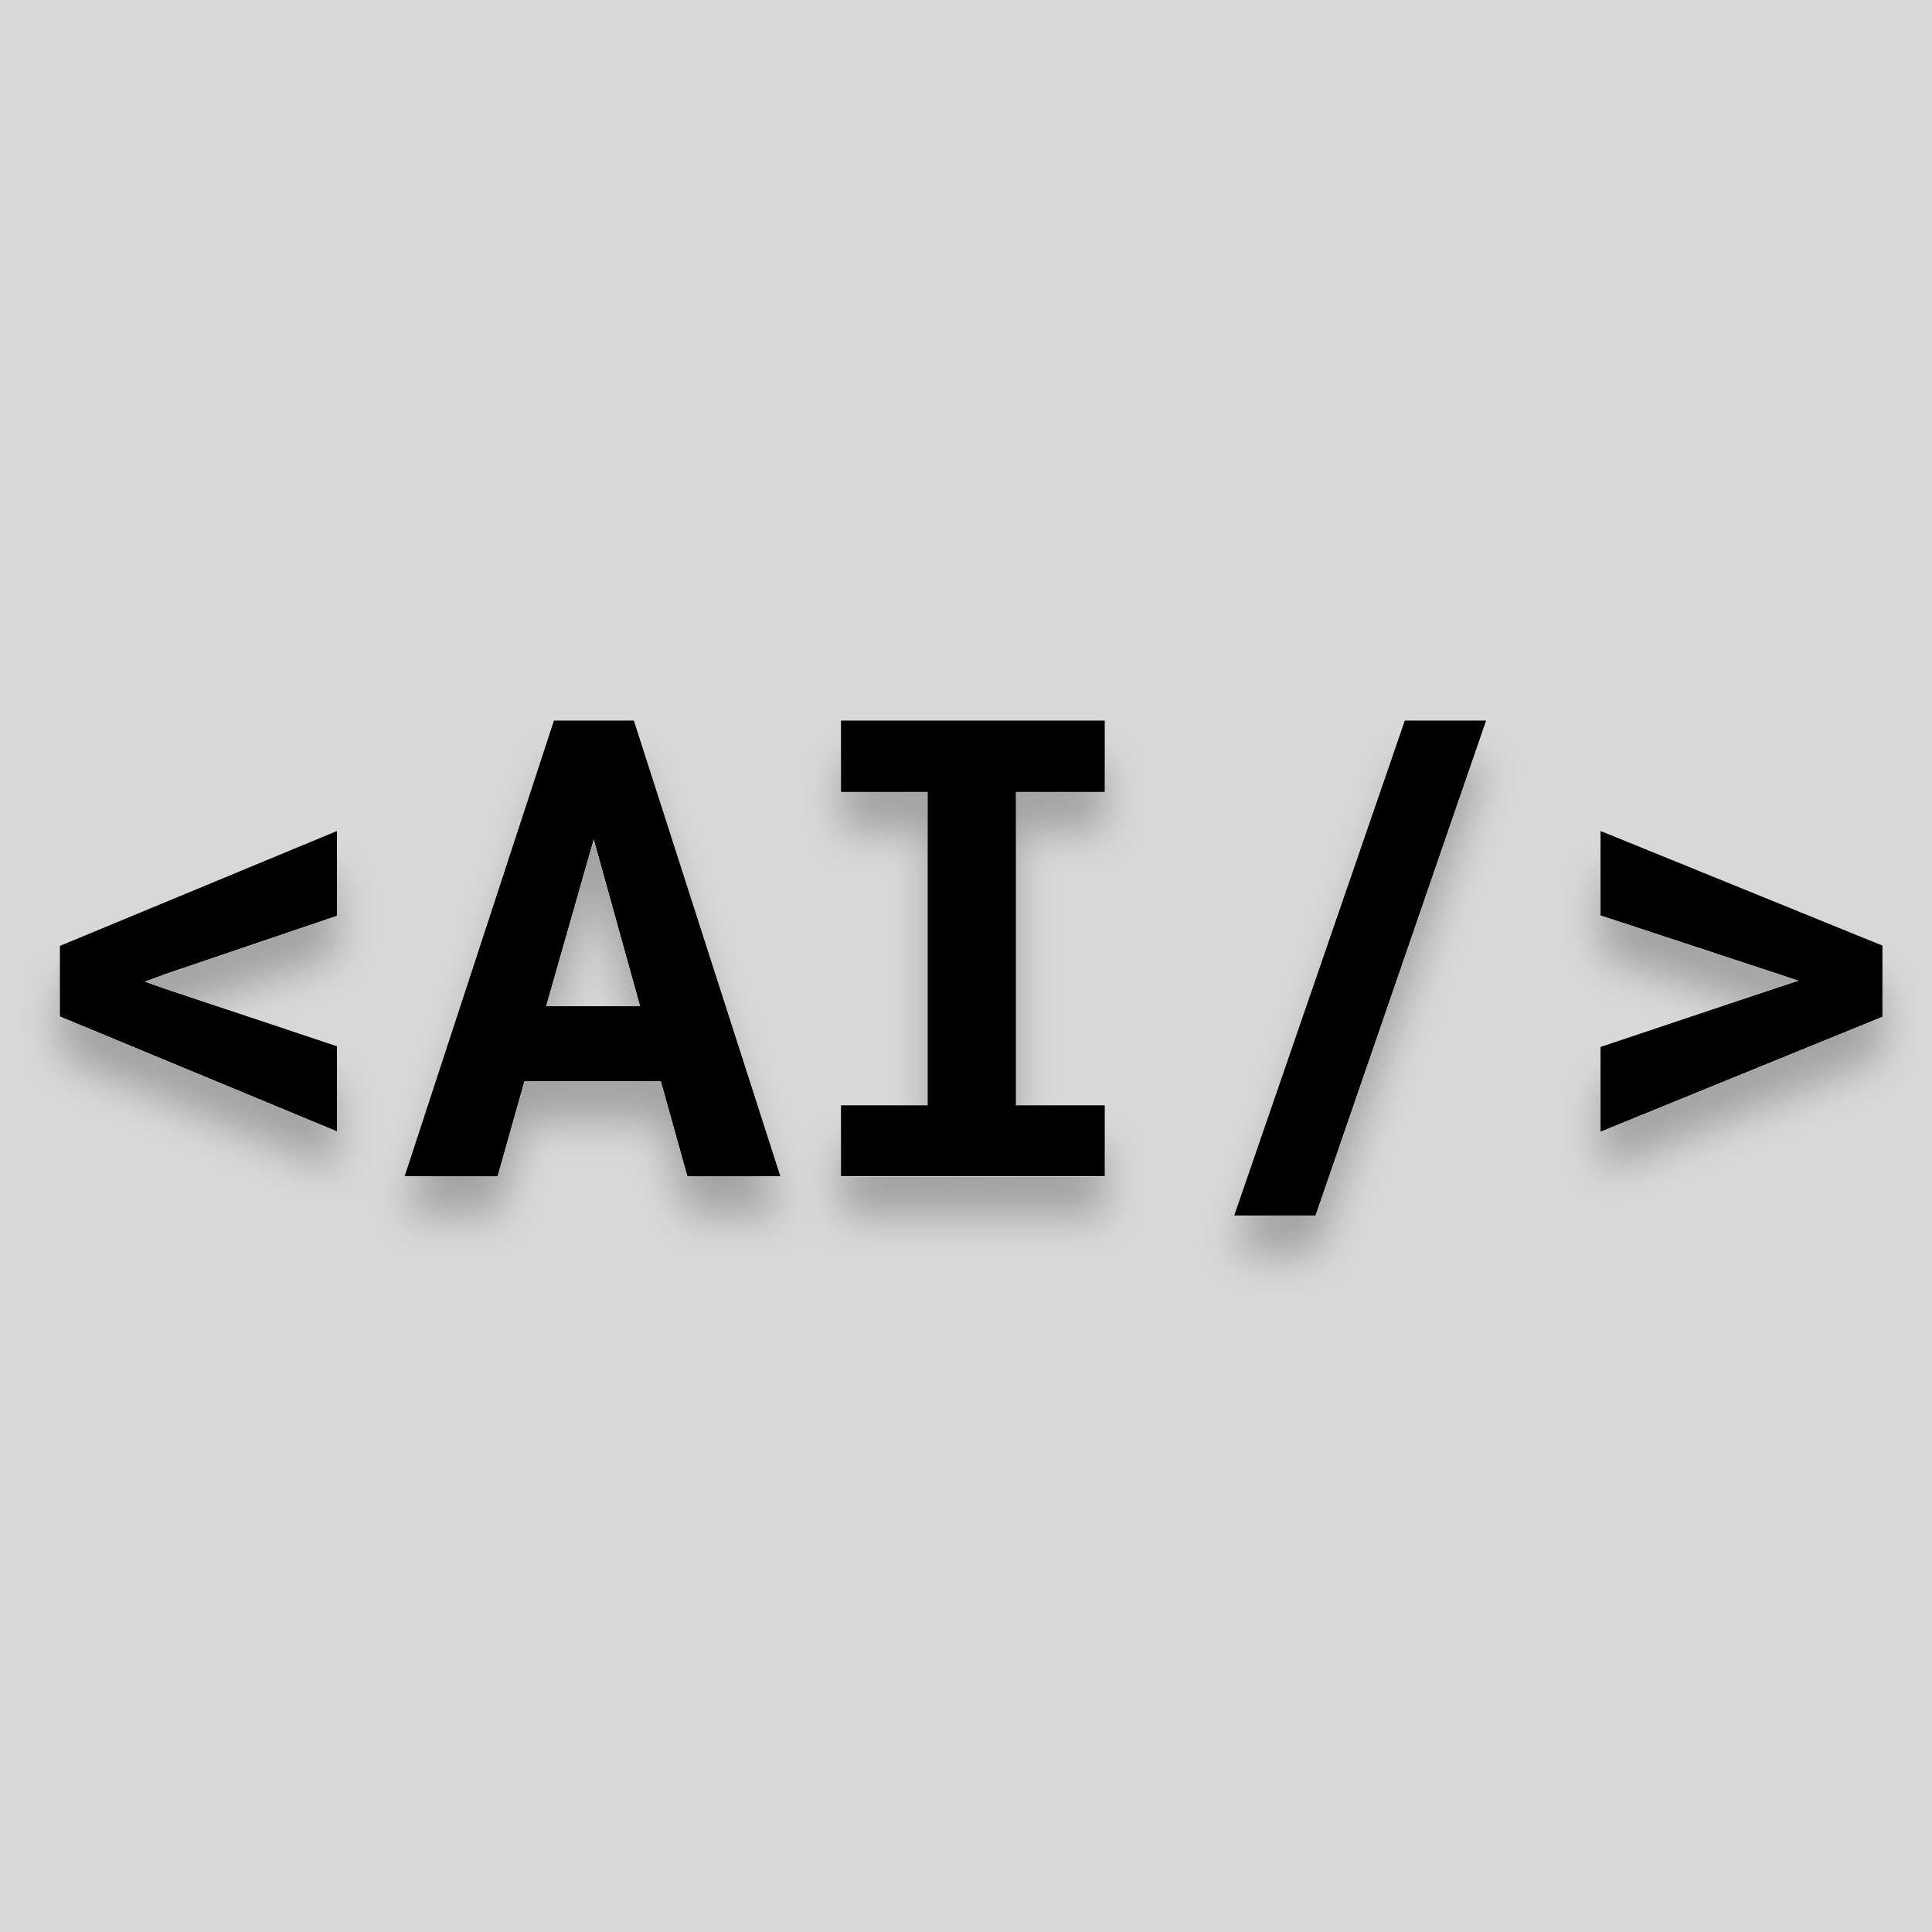
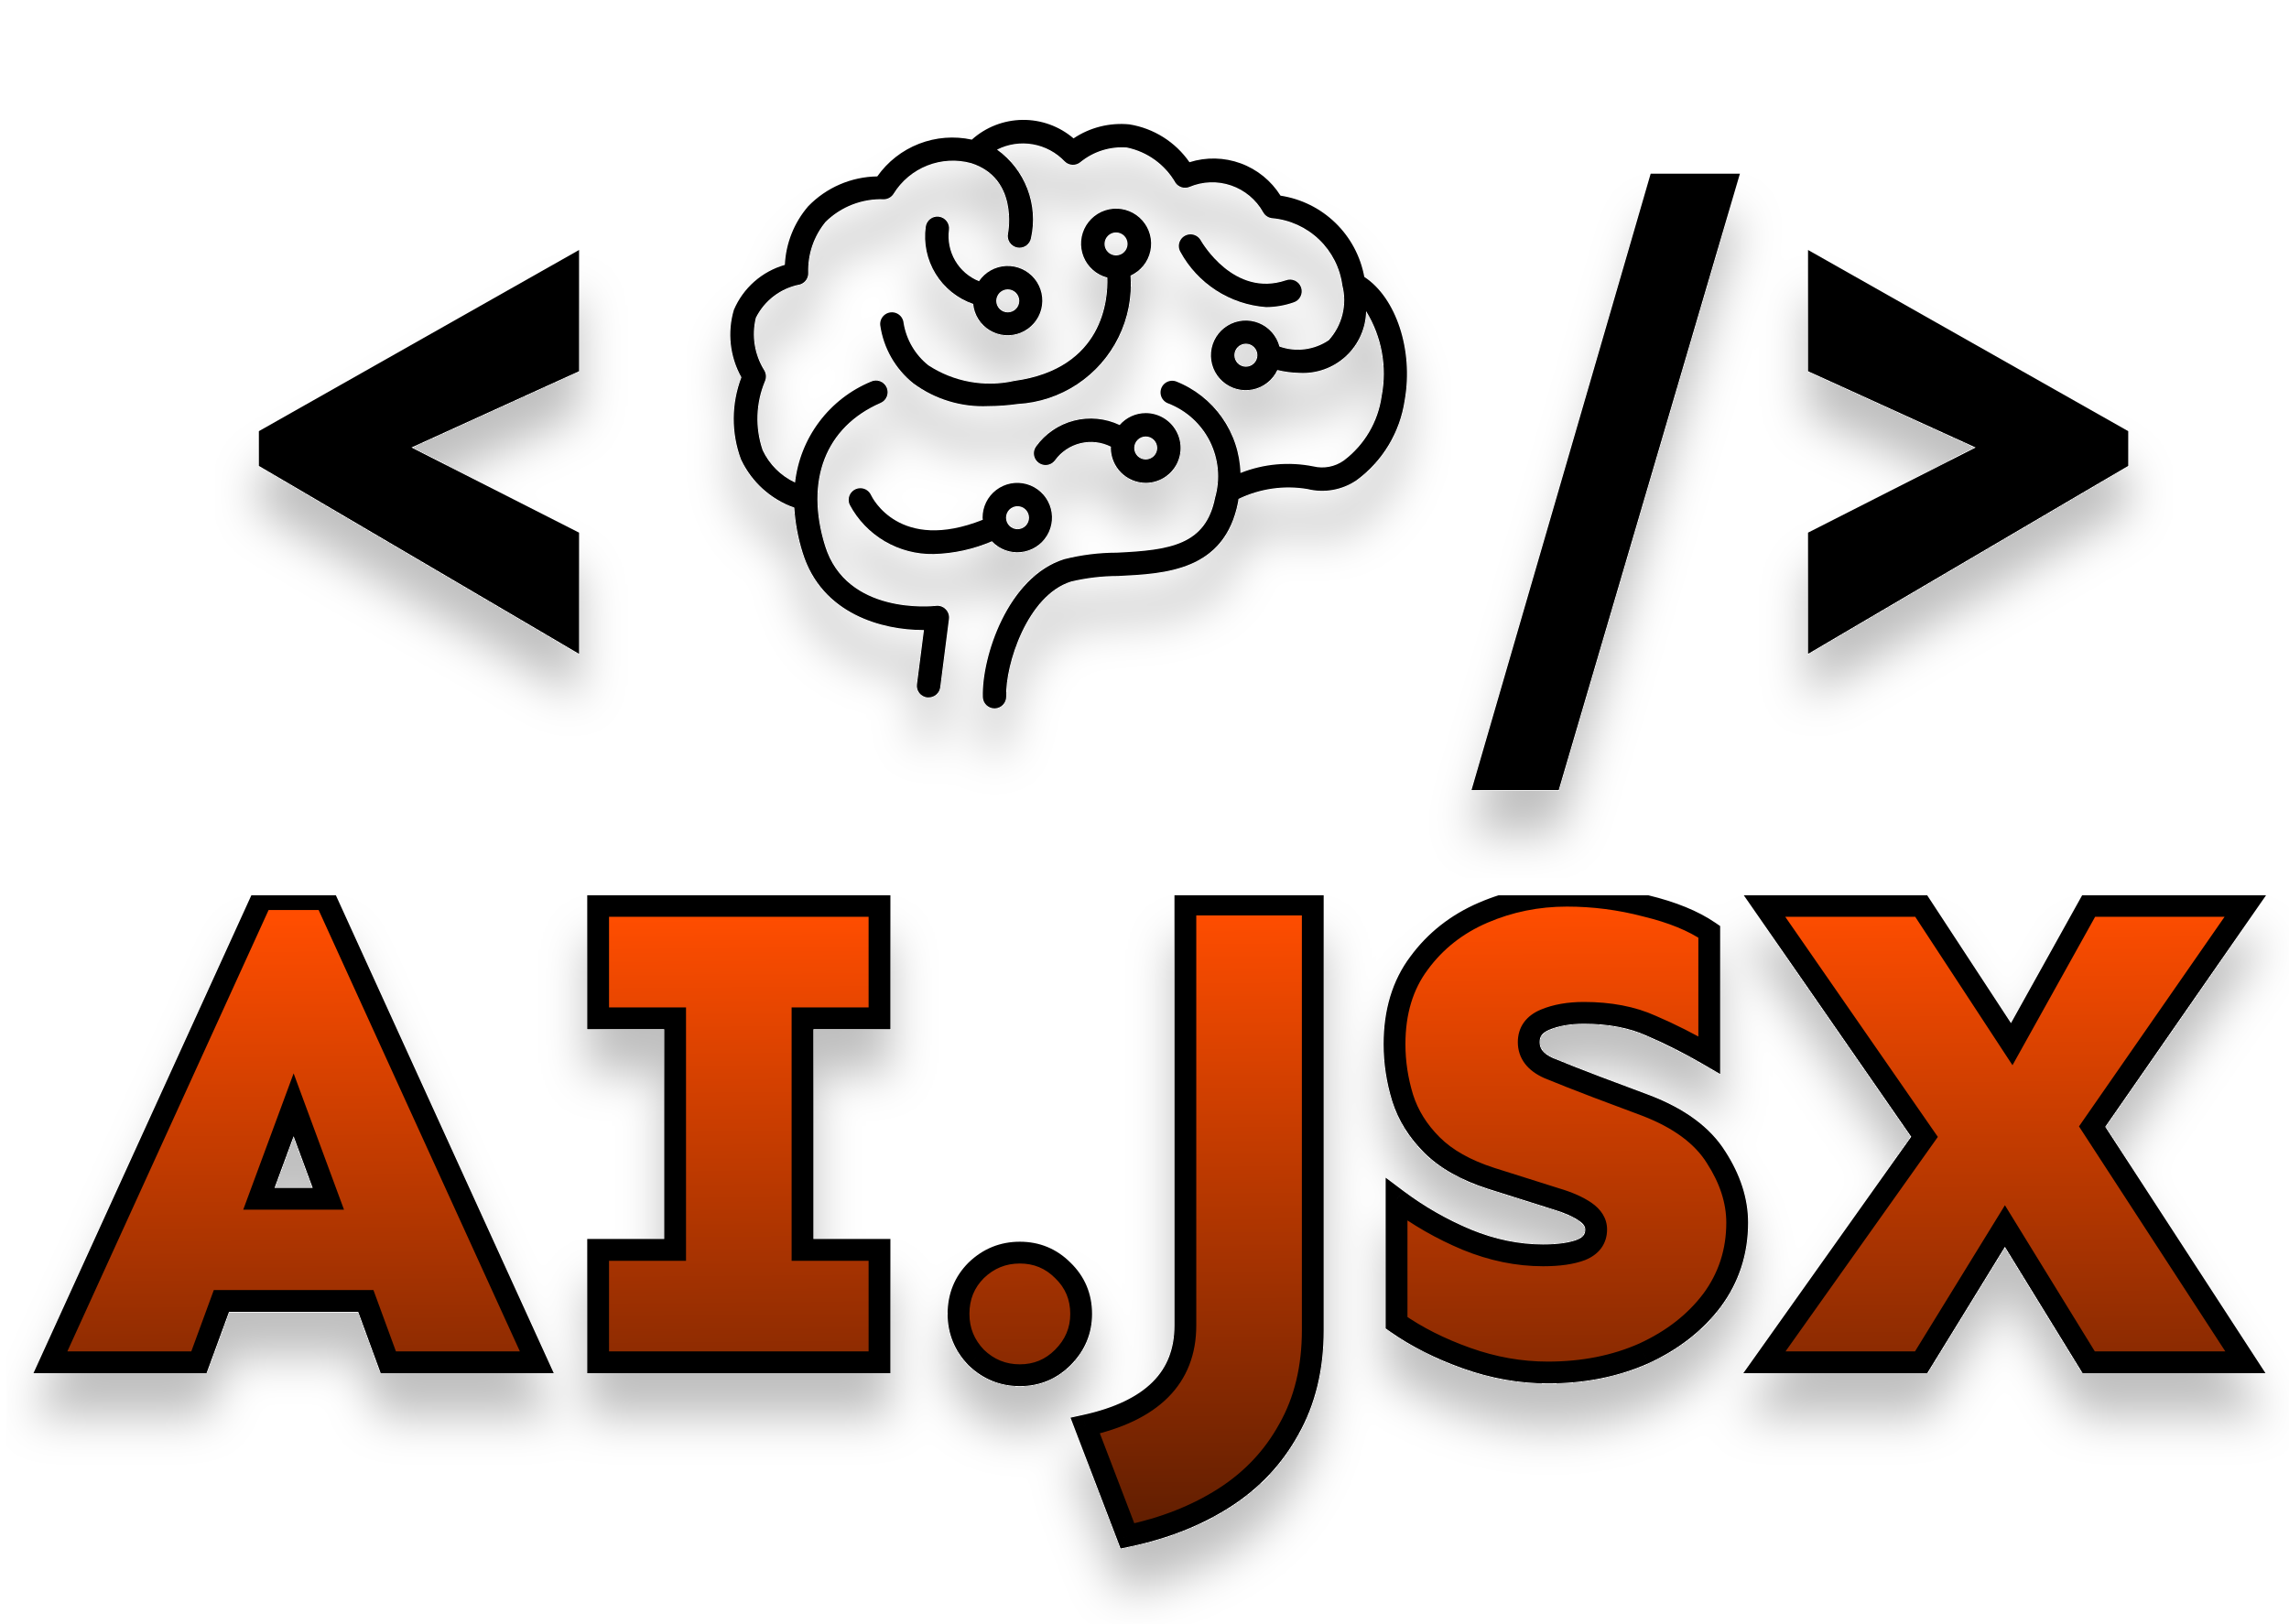
- <svg xmlns="http://www.w3.org/2000/svg" width="193" height="193" viewBox="0 0 193 193" fill="none">
-   <rect width="193" height="193" fill="#D9D9D9" />
-   <g filter="url(#filter0_d_202_6)">
-     <path d="M33.656 113L6 101.531V94.5L33.656 83.031V91.469L16.531 97.281L14.406 98.062L16.531 98.812L33.656 104.531V113Z" fill="black" />
-     <path d="M66.031 108H52.375L49.688 117.5H40.438L55.344 72H63.312L77.938 117.5H68.688L66.031 108ZM54.531 100.531H63.969L59.312 83.781L54.531 100.531Z" fill="black" />
-     <path d="M84.031 72H110.344V79.094H101.469V110.438H110.344V117.5H84.031V110.438H92.688V79.094H84.031V72Z" fill="black" />
-     <path d="M131.406 121.406H123.312L140.344 72H148.438L131.406 121.406Z" fill="black" />
-     <path d="M159.906 113.031V104.594L177.812 98.594L179.719 97.969L177.844 97.344L159.906 91.438V83.031L188.031 94.469V101.562L159.906 113.031Z" fill="black" />
-     <path d="M6.5 94.834L33.156 83.78V91.11L16.37 96.808L16.37 96.808L16.359 96.812L14.234 97.593L12.931 98.072L14.24 98.534L16.365 99.284L16.365 99.284L16.373 99.287L33.156 104.891V112.251L6.5 101.197V94.834ZM66.513 107.865L66.411 107.5H66.031H52.375H51.997L51.894 107.864L49.309 117H41.127L55.706 72.5H62.948L77.252 117H69.067L66.513 107.865ZM54.05 100.394L53.869 101.031H54.531H63.969H64.627L64.451 100.397L59.794 83.647L59.319 81.937L58.832 83.644L54.05 100.394ZM92.688 78.594H84.531V72.5H109.844V78.594H101.469H100.969V79.094V110.438V110.938H101.469H109.844V117H84.531V110.938H92.688H93.188V110.438V79.094V78.594H92.688ZM178 96.869L160.406 91.076V83.774L187.531 94.805V101.226L160.406 112.287V104.954L177.968 99.069L177.971 99.068L179.875 98.444L181.312 97.973L179.877 97.494L178.002 96.869L178 96.869ZM147.736 72.5L131.05 120.906H124.014L140.7 72.5H147.736Z" stroke="black" />
+ <svg xmlns="http://www.w3.org/2000/svg" width="210" height="149" viewBox="0 0 210 149" fill="none">
+   <g filter="url(#filter0_d_207_34)">
+     <path d="M53.125 22.938V34.062L37.75 41.062L53.125 48.875V60L23.75 42.75V39.562L53.125 22.938ZM159.625 15.938L143 72.5H135L151.438 15.938H159.625ZM165.875 22.938L195.25 39.562V42.75L165.875 60V48.875L181.25 41.062L165.875 34.062V22.938Z" fill="black" />
+   </g>
+   <g filter="url(#filter1_d_207_34)">
+     <path d="M125.166 25.407C124.819 23.519 123.893 21.787 122.515 20.451C121.138 19.115 119.377 18.242 117.48 17.954C116.625 16.589 115.341 15.546 113.829 14.99C112.316 14.435 110.662 14.398 109.126 14.885C107.838 13.027 105.848 11.773 103.615 11.413C101.81 11.235 99.999 11.689 98.491 12.698C97.186 11.582 95.52 10.979 93.803 11.001C92.086 11.022 90.436 11.666 89.159 12.813C87.541 12.461 85.856 12.593 84.313 13.193C82.77 13.793 81.438 14.835 80.484 16.187C78.091 16.221 75.811 17.207 74.147 18.927C72.852 20.43 72.098 22.323 72.005 24.305C69.904 24.906 68.187 26.421 67.329 28.431C66.717 30.503 66.966 32.735 68.019 34.622C67.095 37.042 67.081 39.715 67.98 42.144C68.951 44.218 70.714 45.816 72.873 46.578C72.96 47.984 73.218 49.374 73.642 50.717C75.392 56.376 80.991 57.809 84.671 57.809H84.767L84.125 62.793H84.125C84.088 63.075 84.166 63.36 84.339 63.584C84.513 63.81 84.769 63.956 85.05 63.993H85.189C85.452 63.995 85.705 63.901 85.903 63.728C86.1 63.556 86.228 63.317 86.26 63.057L87.059 56.793C87.1 56.467 86.989 56.14 86.757 55.906C86.528 55.669 86.2 55.553 85.873 55.594C85.536 55.63 77.662 56.451 75.69 50.078C73.837 44.081 75.735 39.186 80.762 36.982V36.982C81.031 36.874 81.245 36.662 81.355 36.394C81.465 36.126 81.461 35.825 81.345 35.559C81.229 35.294 81.011 35.087 80.74 34.985C80.468 34.883 80.167 34.896 79.905 35.02C78.024 35.801 76.386 37.072 75.162 38.7C73.937 40.328 73.171 42.254 72.942 44.278C71.631 43.667 70.577 42.615 69.964 41.305C69.262 39.239 69.338 36.988 70.178 34.975C70.32 34.648 70.293 34.272 70.106 33.968C69.218 32.534 68.942 30.803 69.341 29.164C70.135 27.564 71.635 26.43 73.391 26.103C73.623 26.032 73.823 25.886 73.961 25.686C74.098 25.487 74.164 25.247 74.148 25.006C74.099 23.311 74.668 21.655 75.748 20.348C77.172 18.952 79.11 18.206 81.103 18.285C81.461 18.274 81.789 18.085 81.979 17.781C82.703 16.605 83.789 15.695 85.073 15.188C86.358 14.681 87.773 14.604 89.105 14.969C93.411 16.35 92.52 21.232 92.479 21.44C92.422 21.718 92.478 22.008 92.635 22.245C92.792 22.483 93.037 22.648 93.315 22.705C93.594 22.762 93.884 22.705 94.121 22.549C94.358 22.392 94.523 22.147 94.58 21.868C94.92 20.356 94.806 18.777 94.253 17.329C93.7 15.882 92.731 14.629 91.47 13.729C92.484 13.216 93.636 13.045 94.756 13.24C95.875 13.436 96.901 13.987 97.682 14.812C97.874 15.003 98.131 15.113 98.401 15.122C98.671 15.131 98.934 15.037 99.138 14.86C100.331 13.893 101.848 13.418 103.38 13.534C105.262 13.923 106.887 15.101 107.843 16.768C107.982 16.968 108.185 17.115 108.419 17.185C108.653 17.254 108.903 17.242 109.129 17.149C110.342 16.637 111.702 16.59 112.948 17.017C114.194 17.445 115.238 18.316 115.882 19.465C116.053 19.781 116.371 19.99 116.728 20.022C118.34 20.168 119.853 20.858 121.021 21.978C122.188 23.098 122.941 24.581 123.154 26.185C123.608 27.965 123.14 29.855 121.908 31.218C120.577 32.123 118.895 32.338 117.38 31.799C117.124 30.821 116.42 30.022 115.483 29.644C114.545 29.267 113.484 29.355 112.622 29.883C111.76 30.411 111.199 31.315 111.109 32.322C111.019 33.329 111.41 34.319 112.165 34.991C112.919 35.664 113.948 35.939 114.937 35.734C115.927 35.53 116.761 34.868 117.187 33.951C117.854 34.112 118.537 34.2 119.224 34.213C120.792 34.301 122.329 33.747 123.481 32.679C124.633 31.611 125.301 30.12 125.331 28.549C126.767 30.878 127.277 33.661 126.76 36.348C126.433 38.701 125.184 40.828 123.287 42.258C122.474 42.834 121.452 43.031 120.483 42.796C118.245 42.35 115.925 42.56 113.803 43.4C113.749 41.572 113.159 39.8 112.105 38.305C111.052 36.81 109.581 35.658 107.878 34.992C107.517 34.873 107.12 34.954 106.834 35.204C106.549 35.455 106.418 35.839 106.49 36.212C106.561 36.585 106.825 36.892 107.184 37.019C108.849 37.666 110.212 38.911 111.007 40.51C111.802 42.11 111.971 43.949 111.481 45.666C110.624 50.008 107.361 50.481 102.471 50.713L102.471 50.713C100.843 50.715 99.222 50.915 97.643 51.31C92.466 52.913 90.06 60.285 90.169 63.959C90.177 64.238 90.293 64.503 90.493 64.697C90.694 64.891 90.962 65 91.24 65H91.272C91.556 64.992 91.826 64.871 92.02 64.664C92.215 64.457 92.32 64.181 92.311 63.897C92.224 60.973 94.252 54.603 98.275 53.356V53.356C99.683 53.023 101.125 52.854 102.572 52.853C106.926 52.639 112.346 52.392 113.582 46.078C113.601 45.975 113.605 45.881 113.622 45.78V45.78C115.59 44.827 117.805 44.51 119.96 44.874C121.507 45.255 123.143 44.96 124.459 44.062C125.642 43.192 126.641 42.096 127.398 40.837C128.155 39.578 128.655 38.181 128.869 36.728C129.687 32.108 128.066 27.303 125.165 25.407L125.166 25.407ZM114.304 33.649C114.024 33.649 113.755 33.539 113.556 33.341C113.358 33.143 113.246 32.874 113.246 32.594C113.245 32.314 113.356 32.045 113.554 31.847C113.752 31.649 114.021 31.537 114.301 31.537C114.581 31.537 114.85 31.648 115.048 31.846C115.246 32.044 115.358 32.313 115.358 32.593C115.358 32.873 115.247 33.141 115.049 33.339C114.852 33.537 114.584 33.648 114.304 33.649Z" fill="black" />
+     <path d="M79.907 45.425C79.749 45.077 79.417 44.839 79.036 44.802C78.655 44.764 78.284 44.933 78.061 45.244C77.838 45.555 77.798 45.962 77.956 46.31C78.697 47.704 79.81 48.865 81.171 49.664C82.533 50.463 84.089 50.869 85.667 50.836C87.504 50.788 89.315 50.391 91.003 49.665C91.683 50.393 92.665 50.761 93.656 50.658C94.647 50.556 95.533 49.995 96.05 49.143C96.567 48.291 96.655 47.246 96.288 46.32C95.921 45.393 95.142 44.692 94.182 44.425C93.222 44.158 92.192 44.356 91.4 44.96C90.607 45.564 90.143 46.505 90.146 47.501C90.146 47.568 90.161 47.63 90.165 47.694C82.52 50.738 80.014 45.657 79.907 45.425L79.907 45.425ZM93.35 46.447C93.63 46.447 93.899 46.559 94.097 46.757C94.295 46.955 94.406 47.224 94.406 47.504C94.406 47.784 94.294 48.053 94.096 48.251C93.898 48.449 93.629 48.56 93.349 48.559C93.069 48.559 92.8 48.447 92.602 48.249C92.405 48.05 92.294 47.781 92.294 47.501C92.295 47.221 92.406 46.953 92.604 46.756C92.802 46.558 93.071 46.447 93.35 46.447Z" fill="black" />
+     <path d="M82.897 29.633C82.862 29.25 82.626 28.915 82.277 28.754C81.928 28.594 81.519 28.631 81.206 28.853C80.892 29.075 80.72 29.447 80.755 29.83C81.051 31.934 82.139 33.846 83.797 35.174C85.774 36.636 88.195 37.374 90.651 37.263C91.56 37.259 92.466 37.194 93.366 37.068C95.314 36.959 97.199 36.334 98.826 35.256C100.453 34.178 101.763 32.687 102.623 30.934C103.483 29.182 103.861 27.233 103.718 25.287C104.647 24.866 105.321 24.031 105.535 23.034C105.749 22.037 105.478 20.998 104.803 20.234C104.129 19.469 103.132 19.07 102.116 19.158C101.101 19.246 100.187 19.811 99.654 20.68C99.122 21.549 99.033 22.619 99.415 23.564C99.798 24.509 100.606 25.217 101.593 25.471C101.661 27.45 101.242 33.825 93.072 34.952V34.951C91.726 35.255 90.333 35.284 88.976 35.038C87.618 34.793 86.324 34.276 85.17 33.521C83.956 32.551 83.146 31.166 82.897 29.633L82.897 29.633ZM102.39 21.326C102.67 21.326 102.939 21.437 103.137 21.635C103.335 21.833 103.446 22.102 103.446 22.383C103.446 22.663 103.334 22.931 103.136 23.129C102.937 23.327 102.669 23.438 102.388 23.438C102.108 23.438 101.84 23.326 101.642 23.127C101.444 22.929 101.333 22.66 101.334 22.38C101.334 22.099 101.447 21.83 101.646 21.632C101.846 21.434 102.115 21.324 102.396 21.326L102.39 21.326Z" fill="black" />
+     <path d="M116.163 28.18C117.012 28.175 117.854 28.03 118.657 27.752C118.936 27.669 119.169 27.477 119.304 27.219C119.438 26.96 119.461 26.659 119.368 26.383C119.275 26.107 119.074 25.881 118.811 25.756C118.548 25.632 118.245 25.62 117.973 25.723C113.218 27.326 110.275 22.258 110.15 22.039C109.96 21.709 109.609 21.505 109.228 21.503C108.848 21.5 108.494 21.701 108.3 22.029C108.107 22.356 108.101 22.762 108.287 23.095C109.068 24.535 110.199 25.756 111.575 26.644C112.951 27.533 114.529 28.061 116.163 28.18L116.163 28.18Z" fill="black" />
+     <path d="M86.136 19.884C85.855 19.847 85.57 19.923 85.344 20.096C85.119 20.269 84.972 20.524 84.934 20.805C84.726 22.307 85.046 23.834 85.839 25.126C86.633 26.418 87.851 27.394 89.285 27.887C89.38 28.887 89.944 29.784 90.805 30.304C91.665 30.823 92.721 30.905 93.651 30.524C94.581 30.143 95.276 29.344 95.525 28.37C95.774 27.396 95.546 26.362 94.912 25.581C94.278 24.801 93.312 24.367 92.308 24.411C91.304 24.455 90.379 24.972 89.816 25.805C88.899 25.436 88.131 24.773 87.632 23.92C87.133 23.067 86.932 22.072 87.059 21.092C87.098 20.809 87.023 20.523 86.849 20.296C86.676 20.069 86.419 19.921 86.136 19.884ZM92.453 26.55C92.733 26.55 93.002 26.66 93.201 26.858C93.399 27.056 93.511 27.325 93.511 27.605C93.512 27.885 93.401 28.154 93.203 28.352C93.005 28.55 92.736 28.662 92.456 28.662C92.176 28.662 91.907 28.551 91.709 28.353C91.511 28.155 91.399 27.886 91.399 27.606C91.4 27.327 91.512 27.059 91.709 26.861C91.906 26.664 92.174 26.552 92.453 26.55Z" fill="black" />
+     <path d="M105.112 44.303C106.255 44.303 107.31 43.693 107.882 42.704C108.453 41.715 108.453 40.495 107.882 39.506C107.31 38.517 106.255 37.907 105.112 37.907C104.194 37.909 103.322 38.308 102.721 39.002C101.415 38.381 99.931 38.238 98.53 38.598C97.129 38.959 95.898 39.8 95.053 40.974C94.83 41.286 94.791 41.693 94.949 42.041C95.108 42.389 95.44 42.627 95.821 42.664C96.202 42.702 96.574 42.533 96.797 42.221C97.367 41.44 98.196 40.888 99.136 40.663C100.076 40.437 101.065 40.554 101.927 40.991C101.927 41.03 101.914 41.064 101.914 41.103V41.103C101.917 41.95 102.255 42.762 102.854 43.361C103.453 43.961 104.265 44.299 105.112 44.303L105.112 44.303ZM105.112 40.049C105.392 40.049 105.661 40.16 105.859 40.359C106.057 40.557 106.168 40.826 106.168 41.106C106.168 41.386 106.056 41.654 105.858 41.852C105.66 42.05 105.391 42.161 105.111 42.161C104.83 42.16 104.562 42.049 104.364 41.85C104.166 41.652 104.056 41.383 104.056 41.103C104.057 40.823 104.169 40.556 104.367 40.358C104.565 40.161 104.832 40.05 105.112 40.049Z" fill="black" />
+   </g>
+   <g filter="url(#filter2_d_207_34)">
+     <path d="M29.875 82.5L49.25 125H35.625L33.562 119.375H20.312L18.25 125H4.625L24 82.5H29.875ZM26.938 101.375L23.75 110H30.125L26.938 101.375ZM80.688 114.688V125H54.875V114.688H61.938V93.438H54.875V83.125H80.688V93.438H73.625V114.688H80.688ZM93.562 114.938C95.104 114.938 96.417 115.479 97.5 116.562C98.625 117.646 99.188 118.979 99.188 120.562C99.188 122.104 98.625 123.438 97.5 124.562C96.417 125.646 95.104 126.188 93.562 126.188C92.021 126.188 90.688 125.646 89.562 124.562C88.479 123.438 87.938 122.104 87.938 120.562C87.938 118.979 88.479 117.646 89.562 116.562C90.688 115.479 92.021 114.938 93.562 114.938ZM120.438 83V122.062C120.438 125.521 119.708 128.542 118.25 131.125C116.833 133.708 114.854 135.812 112.312 137.438C109.771 139.062 106.812 140.229 103.438 140.938L99.562 130.812C105.688 129.479 108.75 126.417 108.75 121.625V83H120.438ZM143.75 82.188C146.208 82.188 148.625 82.5 151 83.125C153.417 83.708 155.354 84.5 156.812 85.5V96.812C155.021 95.771 153.25 94.875 151.5 94.125C149.75 93.333 147.688 92.938 145.312 92.938C143.938 92.938 142.75 93.146 141.75 93.562C140.75 93.979 140.25 94.667 140.25 95.625C140.25 96.667 140.854 97.458 142.062 98C143.271 98.5 144.75 99.083 146.5 99.75L151 101.438C154.042 102.604 156.188 104.188 157.438 106.188C158.729 108.188 159.375 110.188 159.375 112.188C159.375 114.854 158.604 117.229 157.062 119.312C155.521 121.354 153.438 122.979 150.812 124.188C148.188 125.354 145.25 125.938 142 125.938C139.5 125.938 137.021 125.5 134.562 124.625C132.104 123.75 129.958 122.667 128.125 121.375V110.062C130.125 111.562 132.271 112.792 134.562 113.75C136.896 114.708 139.229 115.188 141.562 115.188C143.021 115.188 144.188 115.021 145.062 114.688C145.979 114.312 146.438 113.688 146.438 112.812C146.438 112.188 146.104 111.646 145.438 111.188C144.771 110.729 143.875 110.333 142.75 110L136.812 108.125C134.479 107.375 132.667 106.354 131.375 105.062C130.083 103.771 129.188 102.333 128.688 100.75C128.188 99.125 127.938 97.479 127.938 95.812C127.938 92.854 128.688 90.375 130.188 88.375C131.688 86.333 133.646 84.792 136.062 83.75C138.479 82.708 141.042 82.188 143.75 82.188ZM206 83.125L191.938 103.375L206 125H191.625L183.938 112.5L176.25 125H161.875L176.562 104.312L161.875 83.125H176.25L184.562 95.812L191.625 83.125H206Z" fill="url(#paint0_linear_207_34)" />
+     <path d="M29.875 82.5L30.785 82.085L30.518 81.5H29.875V82.5ZM49.25 125V126H50.805L50.16 124.585L49.25 125ZM35.625 125L34.686 125.344L34.927 126H35.625V125ZM33.562 119.375L34.501 119.031L34.261 118.375H33.562V119.375ZM20.312 119.375V118.375H19.614L19.374 119.031L20.312 119.375ZM18.25 125V126H18.948L19.189 125.344L18.25 125ZM4.625 125L3.715 124.585L3.07 126H4.625V125ZM24 82.5V81.5H23.357L23.09 82.085L24 82.5ZM26.938 101.375L27.875 101.028L26.938 98.49L26 101.028L26.938 101.375ZM23.75 110L22.812 109.653L22.314 111H23.75V110ZM30.125 110V111H31.561L31.063 109.653L30.125 110ZM28.965 82.915L48.34 125.415L50.16 124.585L30.785 82.085L28.965 82.915ZM49.25 124H35.625V126H49.25V124ZM36.564 124.656L34.501 119.031L32.624 119.719L34.686 125.344L36.564 124.656ZM33.562 118.375H20.312V120.375H33.562V118.375ZM19.374 119.031L17.311 124.656L19.189 125.344L21.251 119.719L19.374 119.031ZM18.25 124H4.625V126H18.25V124ZM5.535 125.415L24.91 82.915L23.09 82.085L3.715 124.585L5.535 125.415ZM24 83.5H29.875V81.5H24V83.5ZM26 101.028L22.812 109.653L24.688 110.347L27.875 101.722L26 101.028ZM23.75 111H30.125V109H23.75V111ZM31.063 109.653L27.875 101.028L26 101.722L29.187 110.347L31.063 109.653ZM80.688 114.688H81.688V113.688H80.688V114.688ZM80.688 125V126H81.688V125H80.688ZM54.875 125H53.875V126H54.875V125ZM54.875 114.688V113.688H53.875V114.688H54.875ZM61.938 114.688V115.688H62.938V114.688H61.938ZM61.938 93.438H62.938V92.438H61.938V93.438ZM54.875 93.438H53.875V94.438H54.875V93.438ZM54.875 83.125V82.125H53.875V83.125H54.875ZM80.688 83.125H81.688V82.125H80.688V83.125ZM80.688 93.438V94.438H81.688V93.438H80.688ZM73.625 93.438V92.438H72.625V93.438H73.625ZM73.625 114.688H72.625V115.688H73.625V114.688ZM79.688 114.688V125H81.688V114.688H79.688ZM80.688 124H54.875V126H80.688V124ZM55.875 125V114.688H53.875V125H55.875ZM54.875 115.688H61.938V113.688H54.875V115.688ZM62.938 114.688V93.438H60.938V114.688H62.938ZM61.938 92.438H54.875V94.438H61.938V92.438ZM55.875 93.438V83.125H53.875V93.438H55.875ZM54.875 84.125H80.688V82.125H54.875V84.125ZM79.688 83.125V93.438H81.688V83.125H79.688ZM80.688 92.438H73.625V94.438H80.688V92.438ZM72.625 93.438V114.688H74.625V93.438H72.625ZM73.625 115.688H80.688V113.688H73.625V115.688ZM97.5 116.562L96.793 117.27L96.8 117.276L96.806 117.283L97.5 116.562ZM89.562 124.562L88.842 125.256L88.855 125.27L88.869 125.283L89.562 124.562ZM89.562 116.562L88.869 115.842L88.862 115.849L88.855 115.855L89.562 116.562ZM93.562 115.938C94.841 115.938 95.898 116.375 96.793 117.27L98.207 115.855C96.935 114.583 95.368 113.938 93.562 113.938V115.938ZM96.806 117.283C97.733 118.175 98.188 119.247 98.188 120.562H100.188C100.188 118.712 99.517 117.117 98.194 115.842L96.806 117.283ZM98.188 120.562C98.188 121.83 97.737 122.911 96.793 123.855L98.207 125.27C99.513 123.964 100.188 122.379 100.188 120.562H98.188ZM96.793 123.855C95.898 124.75 94.841 125.188 93.562 125.188V127.188C95.368 127.188 96.935 126.542 98.207 125.27L96.793 123.855ZM93.562 125.188C92.283 125.188 91.198 124.749 90.256 123.842L88.869 125.283C90.177 126.543 91.758 127.188 93.562 127.188V125.188ZM90.283 123.869C89.376 122.927 88.938 121.842 88.938 120.562H86.938C86.938 122.367 87.582 123.948 88.842 125.256L90.283 123.869ZM88.938 120.562C88.938 119.234 89.381 118.159 90.27 117.27L88.855 115.855C87.578 117.133 86.938 118.724 86.938 120.562H88.938ZM90.256 117.283C91.198 116.376 92.283 115.938 93.562 115.938V113.938C91.758 113.938 90.177 114.582 88.869 115.842L90.256 117.283ZM120.438 83H121.438V82H120.438V83ZM118.25 131.125L117.379 130.633L117.373 130.644L118.25 131.125ZM103.438 140.938L102.504 141.295L102.808 142.091L103.643 141.916L103.438 140.938ZM99.562 130.812L99.35 129.835L98.213 130.083L98.629 131.17L99.562 130.812ZM108.75 83V82H107.75V83H108.75ZM119.438 83V122.062H121.438V83H119.438ZM119.438 122.062C119.438 125.377 118.74 128.223 117.379 130.633L119.121 131.617C120.677 128.86 121.438 125.664 121.438 122.062H119.438ZM117.373 130.644C116.039 133.077 114.178 135.058 111.774 136.595L112.851 138.28C115.531 136.567 117.628 134.34 119.127 131.606L117.373 130.644ZM111.774 136.595C109.348 138.146 106.505 139.272 103.232 139.959L103.643 141.916C107.12 141.187 110.194 139.979 112.851 138.28L111.774 136.595ZM104.371 140.58L100.496 130.455L98.629 131.17L102.504 141.295L104.371 140.58ZM99.775 131.79C102.946 131.099 105.446 129.937 107.16 128.223C108.9 126.483 109.75 124.255 109.75 121.625H107.75C107.75 123.787 107.069 125.486 105.746 126.809C104.398 128.156 102.304 129.192 99.35 129.835L99.775 131.79ZM109.75 121.625V83H107.75V121.625H109.75ZM108.75 84H120.438V82H108.75V84ZM151 83.125L150.746 84.092L150.755 84.095L150.765 84.097L151 83.125ZM156.812 85.5H157.812V84.973L157.378 84.675L156.812 85.5ZM156.812 96.812L156.31 97.677L157.812 98.551V96.812H156.812ZM151.5 94.125L151.088 95.036L151.097 95.04L151.106 95.044L151.5 94.125ZM142.062 98L141.653 98.912L141.667 98.918L141.68 98.924L142.062 98ZM146.5 99.75L146.144 100.685L146.149 100.686L146.5 99.75ZM151 101.438L151.358 100.504L151.351 100.501L151 101.438ZM157.438 106.188L156.59 106.717L156.593 106.724L156.597 106.73L157.438 106.188ZM157.062 119.312L157.861 119.915L157.866 119.907L157.062 119.312ZM150.812 124.188L151.219 125.101L151.231 125.096L150.812 124.188ZM128.125 121.375H127.125V121.894L127.549 122.192L128.125 121.375ZM128.125 110.062L128.725 109.263L127.125 108.062V110.062H128.125ZM134.562 113.75L134.177 114.673L134.183 114.675L134.562 113.75ZM145.062 114.688L145.418 115.622L145.43 115.618L145.441 115.613L145.062 114.688ZM142.75 110L142.449 110.954L142.457 110.956L142.466 110.959L142.75 110ZM136.812 108.125L136.506 109.077L136.511 109.079L136.812 108.125ZM128.688 100.75L127.732 101.044L127.734 101.051L128.688 100.75ZM130.188 88.375L130.988 88.975L130.993 88.967L130.188 88.375ZM143.75 83.188C146.123 83.188 148.454 83.489 150.746 84.092L151.254 82.158C148.796 81.511 146.294 81.188 143.75 81.188V83.188ZM150.765 84.097C153.108 84.663 154.921 85.415 156.247 86.325L157.378 84.675C155.787 83.585 153.725 82.754 151.235 82.153L150.765 84.097ZM155.812 85.5V96.812H157.812V85.5H155.812ZM157.315 95.948C155.491 94.888 153.684 93.973 151.894 93.206L151.106 95.044C152.816 95.777 154.55 96.654 156.31 97.677L157.315 95.948ZM151.912 93.214C150.006 92.352 147.797 91.938 145.312 91.938V93.938C147.578 93.938 149.494 94.315 151.088 95.036L151.912 93.214ZM145.312 91.938C143.84 91.938 142.515 92.16 141.365 92.639L142.135 94.486C142.985 94.131 144.035 93.938 145.312 93.938V91.938ZM141.365 92.639C140.742 92.899 140.2 93.275 139.816 93.802C139.426 94.338 139.25 94.963 139.25 95.625H141.25C141.25 95.329 141.324 95.13 141.434 94.979C141.55 94.819 141.758 94.642 142.135 94.486L141.365 92.639ZM139.25 95.625C139.25 96.354 139.467 97.028 139.908 97.607C140.339 98.171 140.945 98.595 141.653 98.912L142.472 97.088C141.971 96.863 141.671 96.62 141.498 96.393C141.335 96.18 141.25 95.937 141.25 95.625H139.25ZM141.68 98.924C142.9 99.429 144.389 100.016 146.144 100.684L146.856 98.816C145.111 98.151 143.642 97.571 142.445 97.076L141.68 98.924ZM146.149 100.686L150.649 102.374L151.351 100.501L146.851 98.814L146.149 100.686ZM150.642 102.371C153.557 103.489 155.491 104.96 156.59 106.717L158.285 105.658C156.884 103.415 154.527 101.719 151.358 100.504L150.642 102.371ZM156.597 106.73C157.805 108.6 158.375 110.414 158.375 112.188H160.375C160.375 109.961 159.653 107.775 158.278 105.645L156.597 106.73ZM158.375 112.188C158.375 114.647 157.669 116.812 156.259 118.718L157.866 119.907C159.539 117.647 160.375 115.062 160.375 112.188H158.375ZM156.264 118.71C154.835 120.604 152.889 122.131 150.394 123.279L151.231 125.096C153.986 123.828 156.207 122.105 157.861 119.915L156.264 118.71ZM150.406 123.274C147.925 124.377 145.128 124.938 142 124.938V126.938C145.372 126.938 148.45 126.332 151.219 125.101L150.406 123.274ZM142 124.938C139.619 124.938 137.253 124.521 134.898 123.683L134.227 125.567C136.788 126.479 139.381 126.938 142 126.938V124.938ZM134.898 123.683C132.511 122.833 130.449 121.789 128.701 120.558L127.549 122.192C129.468 123.544 131.697 124.667 134.227 125.567L134.898 123.683ZM129.125 121.375V110.062H127.125V121.375H129.125ZM127.525 110.862C129.591 112.412 131.808 113.682 134.177 114.673L134.948 112.827C132.733 111.901 130.659 110.713 128.725 109.263L127.525 110.862ZM134.183 114.675C136.627 115.679 139.089 116.188 141.562 116.188V114.188C139.37 114.188 137.165 113.738 134.942 112.825L134.183 114.675ZM141.562 116.188C143.082 116.188 144.385 116.016 145.418 115.622L144.707 113.753C143.99 114.026 142.959 114.188 141.562 114.188V116.188ZM145.441 115.613C146.023 115.375 146.535 115.026 146.9 114.529C147.271 114.023 147.438 113.434 147.438 112.812H145.438C145.438 113.066 145.375 113.227 145.287 113.346C145.194 113.474 145.018 113.625 144.684 113.762L145.441 115.613ZM147.438 112.812C147.438 111.763 146.853 110.947 146.004 110.363L144.871 112.012C145.355 112.344 145.438 112.612 145.438 112.812H147.438ZM146.004 110.363C145.221 109.825 144.219 109.392 143.034 109.041L142.466 110.959C143.531 111.275 144.32 111.633 144.871 112.012L146.004 110.363ZM143.051 109.046L137.114 107.171L136.511 109.079L142.449 110.954L143.051 109.046ZM137.119 107.173C134.887 106.456 133.23 105.503 132.082 104.355L130.668 105.77C132.104 107.205 134.071 108.294 136.506 109.077L137.119 107.173ZM132.082 104.355C130.892 103.166 130.088 101.864 129.641 100.449L127.734 101.051C128.287 102.803 129.274 104.376 130.668 105.77L132.082 104.355ZM129.643 100.456C129.172 98.924 128.938 97.377 128.938 95.812H126.938C126.938 97.581 127.203 99.326 127.732 101.044L129.643 100.456ZM128.938 95.812C128.938 93.03 129.64 90.772 130.988 88.975L129.387 87.775C127.735 89.978 126.938 92.679 126.938 95.812H128.938ZM130.993 88.967C132.384 87.074 134.198 85.642 136.458 84.668L135.667 82.832C133.093 83.941 130.991 85.592 129.382 87.783L130.993 88.967ZM136.458 84.668C138.746 83.682 141.174 83.188 143.75 83.188V81.188C140.91 81.188 138.212 81.734 135.667 82.832L136.458 84.668ZM206 83.125L206.821 83.695L207.912 82.125H206V83.125ZM191.938 103.375L191.116 102.805L190.733 103.357L191.099 103.92L191.938 103.375ZM206 125V126H207.843L206.838 124.455L206 125ZM191.625 125L190.773 125.524L191.066 126H191.625V125ZM183.938 112.5L184.789 111.976L183.938 110.591L183.086 111.976L183.938 112.5ZM176.25 125V126H176.809L177.102 125.524L176.25 125ZM161.875 125L161.06 124.421L159.939 126H161.875V125ZM176.562 104.312L177.378 104.891L177.784 104.319L177.384 103.743L176.562 104.312ZM161.875 83.125V82.125H159.965L161.053 83.695L161.875 83.125ZM176.25 83.125L177.086 82.577L176.79 82.125H176.25V83.125ZM184.562 95.812L183.726 96.361L184.632 97.743L185.436 96.299L184.562 95.812ZM191.625 83.125V82.125H191.037L190.751 82.639L191.625 83.125ZM205.179 82.555L191.116 102.805L192.759 103.945L206.821 83.695L205.179 82.555ZM191.099 103.92L205.162 125.545L206.838 124.455L192.776 102.83L191.099 103.92ZM206 124H191.625V126H206V124ZM192.477 124.476L184.789 111.976L183.086 113.024L190.773 125.524L192.477 124.476ZM183.086 111.976L175.398 124.476L177.102 125.524L184.789 113.024L183.086 111.976ZM176.25 124H161.875V126H176.25V124ZM162.69 125.579L177.378 104.891L175.747 103.734L161.06 124.421L162.69 125.579ZM177.384 103.743L162.697 82.555L161.053 83.695L175.741 104.882L177.384 103.743ZM161.875 84.125H176.25V82.125H161.875V84.125ZM175.414 83.673L183.726 96.361L185.399 95.264L177.086 82.577L175.414 83.673ZM185.436 96.299L192.499 83.611L190.751 82.639L183.689 95.326L185.436 96.299ZM191.625 84.125H206V82.125H191.625V84.125Z" fill="black" />
  </g>
  <defs>
-     <filter id="filter0_d_202_6" x="2" y="72" width="190.031" height="57.406" filterUnits="userSpaceOnUse" color-interpolation-filters="sRGB">
+     <filter id="filter0_d_207_34" x="19.75" y="15.938" width="179.5" height="64.562" filterUnits="userSpaceOnUse" color-interpolation-filters="sRGB">
      <feFlood flood-opacity="0" result="BackgroundImageFix" />
      <feColorMatrix in="SourceAlpha" type="matrix" values="0 0 0 0 0 0 0 0 0 0 0 0 0 0 0 0 0 0 127 0" result="hardAlpha" />
      <feOffset dy="4" />
      <feGaussianBlur stdDeviation="2" />
      <feComposite in2="hardAlpha" operator="out" />
      <feColorMatrix type="matrix" values="0 0 0 0 0 0 0 0 0 0 0 0 0 0 0 0 0 0 0.25 0" />
-       <feBlend mode="normal" in2="BackgroundImageFix" result="effect1_dropShadow_202_6" />
-       <feBlend mode="normal" in="SourceGraphic" in2="effect1_dropShadow_202_6" result="shape" />
+       <feBlend mode="normal" in2="BackgroundImageFix" result="effect1_dropShadow_207_34" />
+       <feBlend mode="normal" in="SourceGraphic" in2="effect1_dropShadow_207_34" result="shape" />
    </filter>
+     <filter id="filter1_d_207_34" x="63" y="11" width="70.081" height="62" filterUnits="userSpaceOnUse" color-interpolation-filters="sRGB">
+       <feFlood flood-opacity="0" result="BackgroundImageFix" />
+       <feColorMatrix in="SourceAlpha" type="matrix" values="0 0 0 0 0 0 0 0 0 0 0 0 0 0 0 0 0 0 127 0" result="hardAlpha" />
+       <feOffset dy="4" />
+       <feGaussianBlur stdDeviation="2" />
+       <feComposite in2="hardAlpha" operator="out" />
+       <feColorMatrix type="matrix" values="0 0 0 0 0 0 0 0 0 0 0 0 0 0 0 0 0 0 0.25 0" />
+       <feBlend mode="normal" in2="BackgroundImageFix" result="effect1_dropShadow_207_34" />
+       <feBlend mode="normal" in="SourceGraphic" in2="effect1_dropShadow_207_34" result="shape" />
+     </filter>
+     <filter id="filter2_d_207_34" x="0.625" y="82.188" width="209.375" height="66.75" filterUnits="userSpaceOnUse" color-interpolation-filters="sRGB">
+       <feFlood flood-opacity="0" result="BackgroundImageFix" />
+       <feColorMatrix in="SourceAlpha" type="matrix" values="0 0 0 0 0 0 0 0 0 0 0 0 0 0 0 0 0 0 127 0" result="hardAlpha" />
+       <feOffset dy="4" />
+       <feGaussianBlur stdDeviation="2" />
+       <feComposite in2="hardAlpha" operator="out" />
+       <feColorMatrix type="matrix" values="0 0 0 0 0 0 0 0 0 0 0 0 0 0 0 0 0 0 0.25 0" />
+       <feBlend mode="normal" in2="BackgroundImageFix" result="effect1_dropShadow_207_34" />
+       <feBlend mode="normal" in="SourceGraphic" in2="effect1_dropShadow_207_34" result="shape" />
+     </filter>
+     <linearGradient id="paint0_linear_207_34" x1="181.5" y1="83" x2="182" y2="142" gradientUnits="userSpaceOnUse">
+       <stop stop-color="#FF4D00" />
+       <stop offset="1" stop-color="#5A1C01" />
+     </linearGradient>
  </defs>
</svg>
